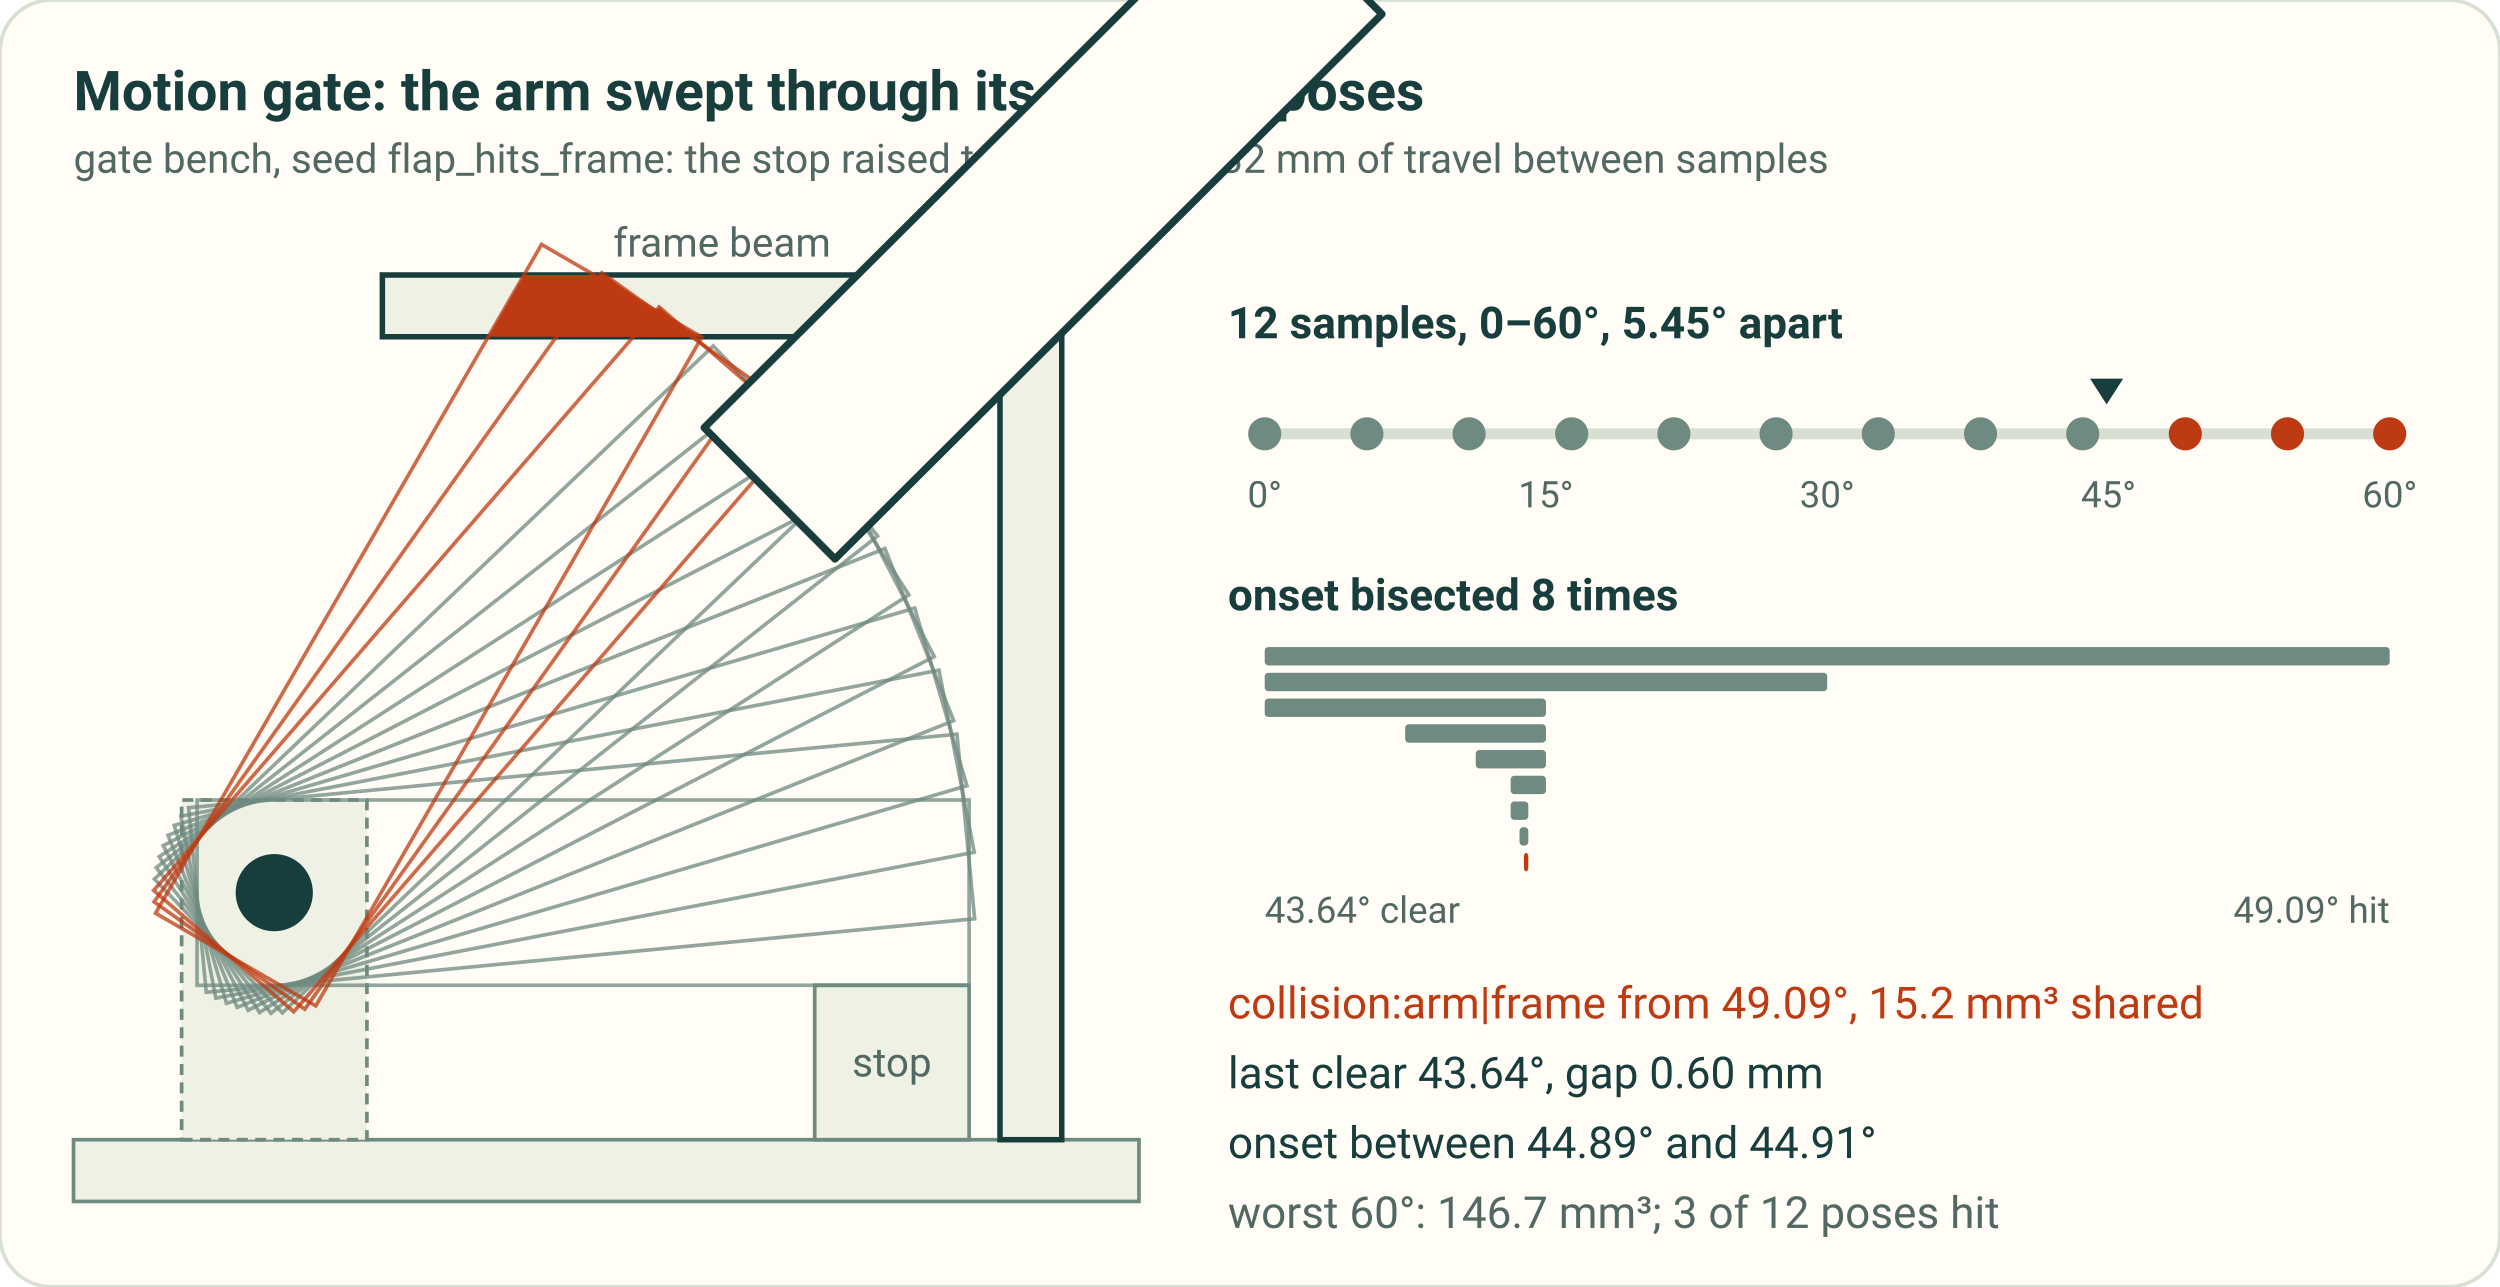
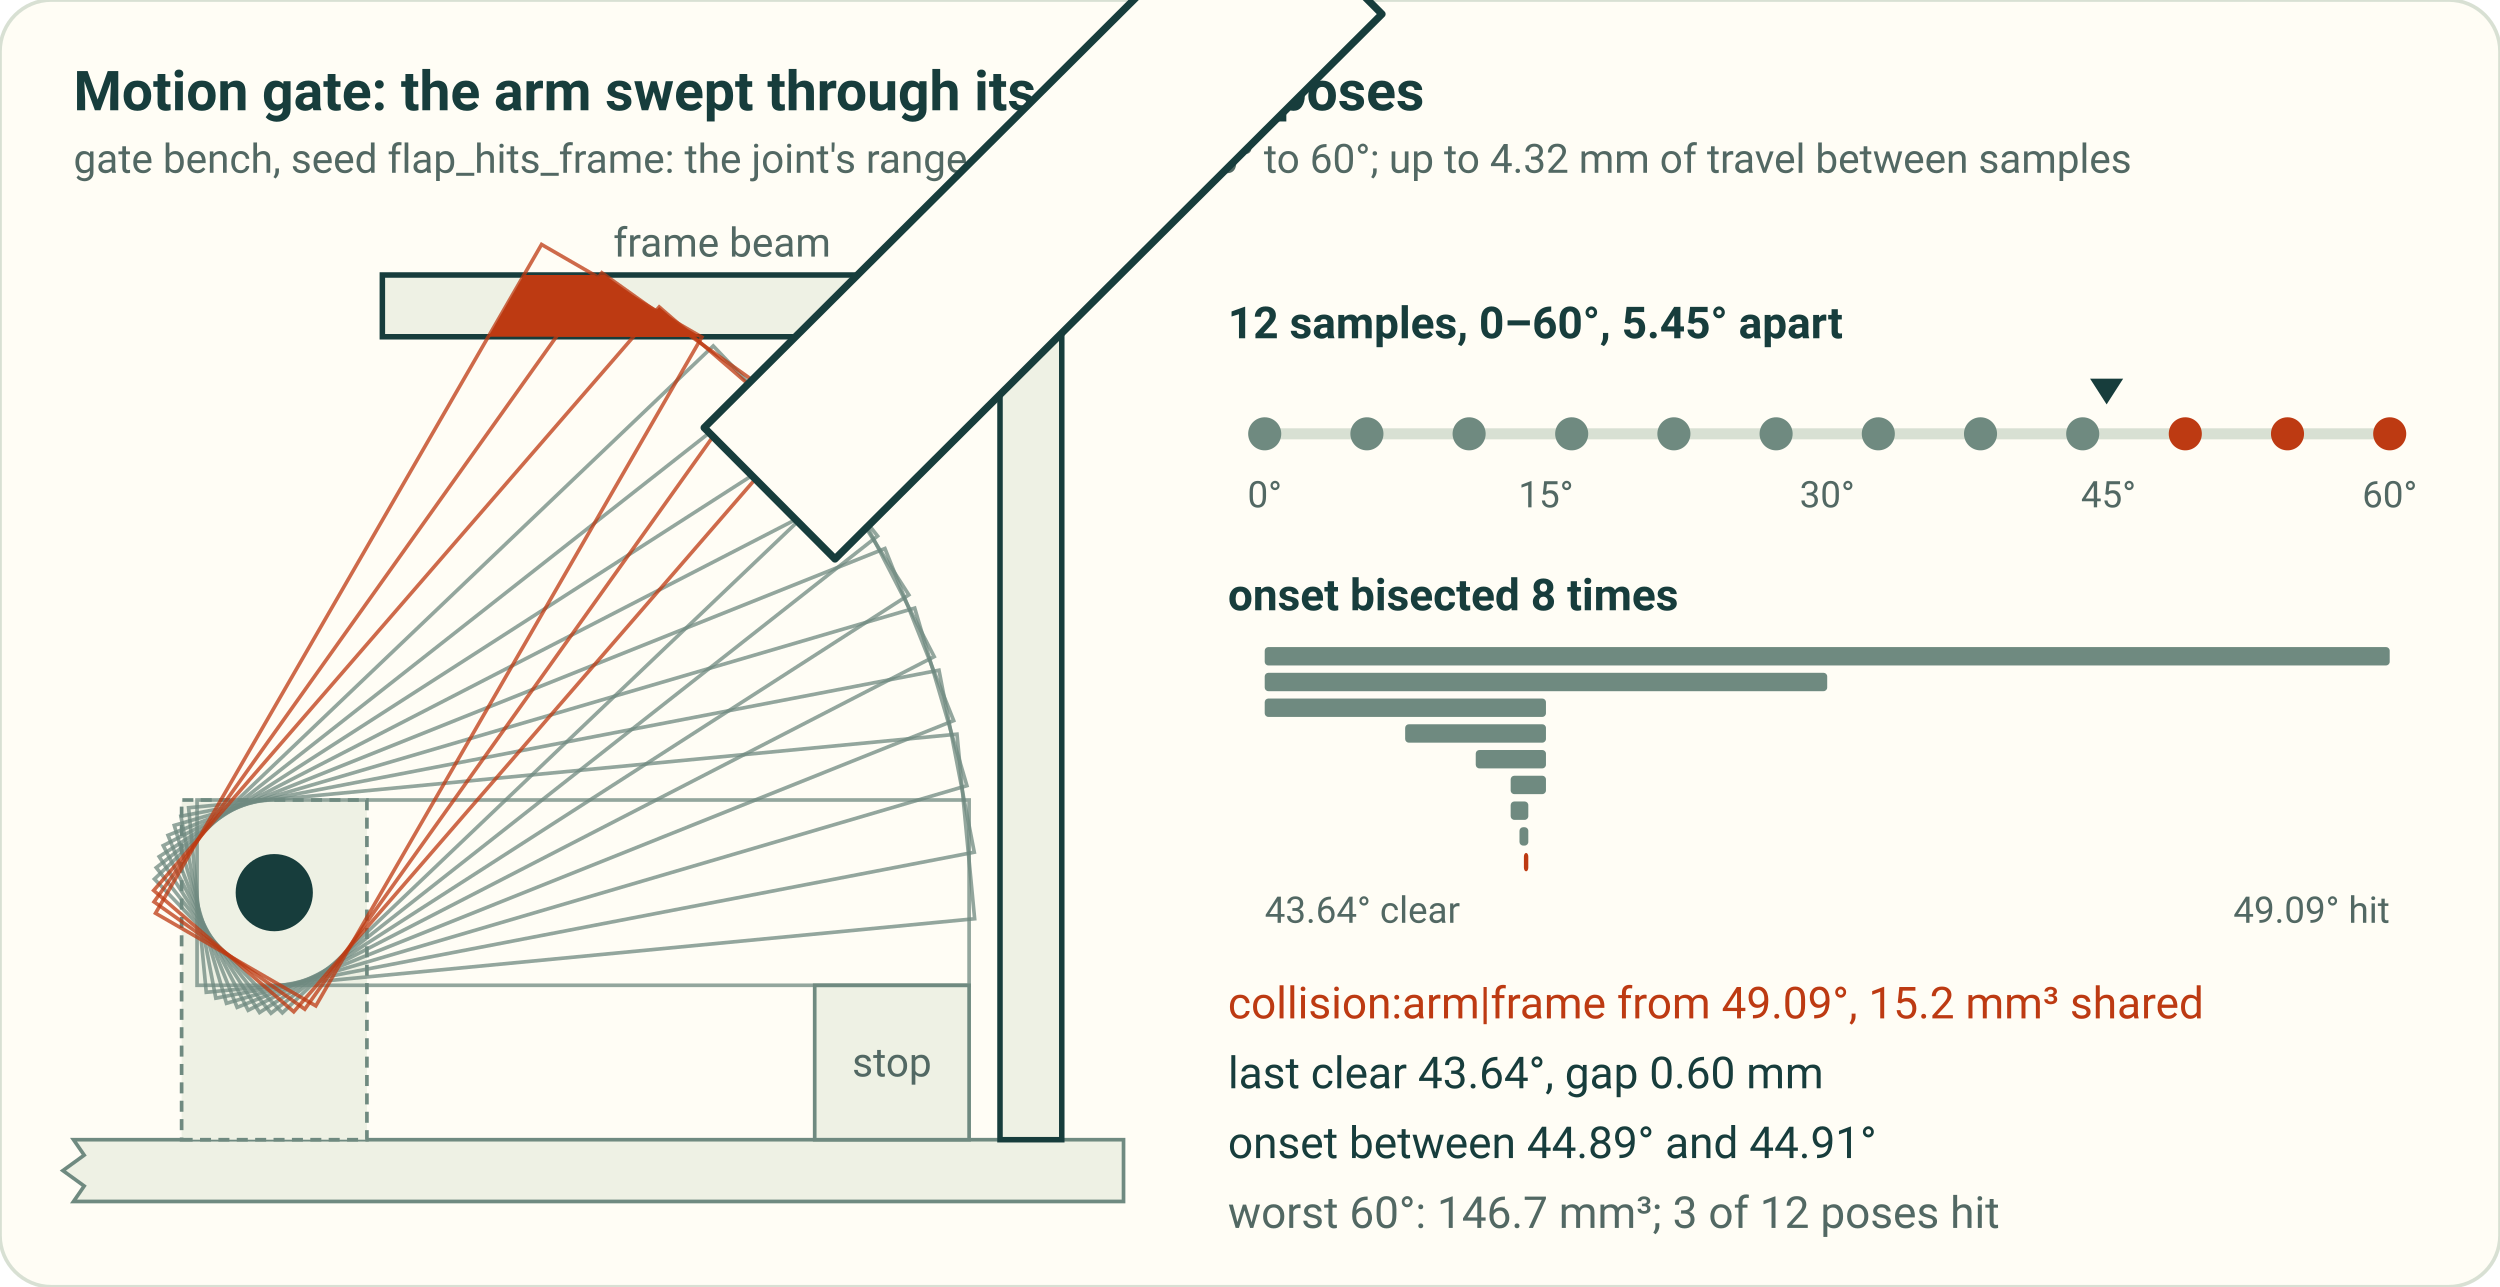
<svg xmlns="http://www.w3.org/2000/svg" viewBox="0 0 680 350" width="680" height="350" role="img" aria-label="The gate bench arm swept from 0 to 60 degrees in 12 sampled poses. It collides with the frame beam from 49.09 degrees, and the onset is bisected to between 44.89 and 44.91 degrees." font-family="system-ui,-apple-system,Segoe UI,Roboto,sans-serif" font-size="12" fill="#173d3c">
-   <style>.m10,.m11{fill:#526863}.m10{font-size:10px}.m11{font-size:11px}@keyframes k0{0%,4%,5.7%,8%,98%,100%{transform:rotate(0deg)}9.7%,12%{transform:rotate(-5.45deg)}13.7%,16%{transform:rotate(-10.91deg)}17.7%,20%{transform:rotate(-16.36deg)}21.7%,24%{transform:rotate(-21.82deg)}25.7%,28%{transform:rotate(-27.27deg)}29.7%,32%{transform:rotate(-32.73deg)}33.7%,36%{transform:rotate(-38.18deg)}37.7%,40%,55%,57.3%{transform:rotate(-43.64deg)}41.7%,44%{transform:rotate(-49.09deg)}45.7%,48%{transform:rotate(-54.55deg)}49.7%,52%{transform:rotate(-60deg)}58.7%,60.5%{transform:rotate(-46.36deg)}61.9%,63.7%{transform:rotate(-45deg)}65.1%,66.9%{transform:rotate(-44.32deg)}68.3%,70.1%{transform:rotate(-44.66deg)}71.5%,73.3%{transform:rotate(-44.83deg)}74.7%,76.5%{transform:rotate(-44.91deg)}77.9%,79.7%{transform:rotate(-44.87deg)}81.1%,82.9%,92.7%{transform:rotate(-44.89deg)}}@keyframes k1{0%,5.7%,94.7%,100%{opacity:0}7.7%,92.7%{opacity:1}}@keyframes k2{0%,9.7%,94.7%,100%{opacity:0}11.7%,92.7%{opacity:1}}@keyframes k3{0%,13.7%,94.7%,100%{opacity:0}15.7%,92.7%{opacity:1}}@keyframes k4{0%,17.7%,94.7%,100%{opacity:0}19.7%,92.7%{opacity:1}}@keyframes k5{0%,21.7%,94.7%,100%{opacity:0}23.7%,92.7%{opacity:1}}@keyframes k6{0%,25.7%,94.7%,100%{opacity:0}27.7%,92.7%{opacity:1}}@keyframes k7{0%,29.7%,94.7%,100%{opacity:0}31.7%,92.7%{opacity:1}}@keyframes k8{0%,33.7%,94.7%,100%{opacity:0}35.7%,92.7%{opacity:1}}@keyframes k9{0%,37.7%,94.7%,100%{opacity:0}39.7%,92.7%{opacity:1}}@keyframes k10{0%,41.7%,94.7%,100%{opacity:0}43.7%,92.7%{opacity:1}}@keyframes k11{0%,45.7%,94.7%,100%{opacity:0}47.7%,92.7%{opacity:1}}@keyframes k12{0%,49.7%,94.7%,100%{opacity:0}51.7%,92.7%{opacity:1}}@keyframes k13{0%,4%,5.7%,8%,98%,100%{transform:translateX(0px)}9.7%,12%{transform:translateX(27.8px)}13.7%,16%{transform:translateX(55.6px)}17.7%,20%{transform:translateX(83.5px)}21.7%,24%{transform:translateX(111.3px)}25.7%,28%{transform:translateX(139.1px)}29.7%,32%{transform:translateX(166.9px)}33.7%,36%{transform:translateX(194.7px)}37.7%,40%,55%,57.3%{transform:translateX(222.5px)}41.7%,44%{transform:translateX(250.4px)}45.7%,48%{transform:translateX(278.2px)}49.7%,52%{transform:translateX(306px)}58.7%,60.5%{transform:translateX(236.5px)}61.9%,63.7%{transform:translateX(229.5px)}65.1%,66.9%{transform:translateX(226px)}68.3%,70.1%{transform:translateX(227.8px)}71.5%,73.3%{transform:translateX(228.6px)}74.7%,76.5%{transform:translateX(229.1px)}77.9%,79.7%{transform:translateX(228.8px)}81.1%,82.9%,92.7%{transform:translateX(229px)}}@keyframes k14{0%,57.3%,94.7%,100%{opacity:0}59.3%,92.7%{opacity:1}}@keyframes k15{0%,58.7%,94.7%,100%{opacity:0}60.7%,92.7%{opacity:1}}@keyframes k16{0%,61.9%,94.7%,100%{opacity:0}63.9%,92.7%{opacity:1}}@keyframes k17{0%,65.1%,94.7%,100%{opacity:0}67.1%,92.7%{opacity:1}}@keyframes k18{0%,68.3%,94.7%,100%{opacity:0}70.3%,92.7%{opacity:1}}@keyframes k19{0%,71.5%,94.7%,100%{opacity:0}73.5%,92.7%{opacity:1}}@keyframes k20{0%,74.7%,94.7%,100%{opacity:0}76.7%,92.7%{opacity:1}}@keyframes k21{0%,77.9%,94.7%,100%{opacity:0}79.9%,92.7%{opacity:1}}@keyframes k22{0%,81.1%,94.7%,100%{opacity:0}83.1%,92.7%{opacity:1}}@keyframes k23{0%,55%,94.7%,100%{opacity:0}57%,92.7%{opacity:1}}@keyframes k24{0%,82.9%,94.7%,100%{opacity:0}84.9%,92.7%{opacity:1}}.arm{transform-origin:74.6px 242.8px;transform-box:view-box;transform:rotate(-44.89deg)}.cur{transform:translateX(229px)}.arm{animation:k0 15s ease-in-out infinite}#g0,#d0{animation:k1 15s linear infinite}#g1,#d1{animation:k2 15s linear infinite}#g2,#d2{animation:k3 15s linear infinite}#g3,#d3{animation:k4 15s linear infinite}#g4,#d4{animation:k5 15s linear infinite}#g5,#d5{animation:k6 15s linear infinite}#g6,#d6{animation:k7 15s linear infinite}#g7,#d7{animation:k8 15s linear infinite}#g8,#d8{animation:k9 15s linear infinite}#g9,#d9,#o9,#t0{animation:k10 15s linear infinite}#g10,#d10,#o10{animation:k11 15s linear infinite}#g11,#d11,#o11,#t3{animation:k12 15s linear infinite}.cur{animation:k13 15s ease-in-out infinite}#r0{animation:k14 15s linear infinite}#r1{animation:k15 15s linear infinite}#r2{animation:k16 15s linear infinite}#r3{animation:k17 15s linear infinite}#r4{animation:k18 15s linear infinite}#r5{animation:k19 15s linear infinite}#r6{animation:k20 15s linear infinite}#r7{animation:k21 15s linear infinite}#r8{animation:k22 15s linear infinite}#t1{animation:k23 15s linear infinite}#t2{animation:k24 15s linear infinite}@media (prefers-reduced-motion:reduce){*{animation:none!important}}</style>
+   <style>.m10,.m11{fill:#526863}.m10{font-size:10px}.m11{font-size:11px}.n{display:none}@media (max-width:400px){text:not(.n),.w{display:none}.n{display:inline}}@keyframes k0{0%,4%,5.7%,8%,98%,100%{transform:rotate(0deg)}9.7%,12%{transform:rotate(-5.45deg)}13.7%,16%{transform:rotate(-10.91deg)}17.7%,20%{transform:rotate(-16.36deg)}21.7%,24%{transform:rotate(-21.82deg)}25.7%,28%{transform:rotate(-27.27deg)}29.7%,32%{transform:rotate(-32.73deg)}33.7%,36%{transform:rotate(-38.18deg)}37.7%,40%,55%,57.3%{transform:rotate(-43.64deg)}41.7%,44%{transform:rotate(-49.09deg)}45.7%,48%{transform:rotate(-54.55deg)}49.7%,52%{transform:rotate(-60deg)}58.7%,60.5%{transform:rotate(-46.36deg)}61.9%,63.7%{transform:rotate(-45deg)}65.1%,66.9%{transform:rotate(-44.32deg)}68.3%,70.1%{transform:rotate(-44.66deg)}71.5%,73.3%{transform:rotate(-44.83deg)}74.7%,76.5%{transform:rotate(-44.91deg)}77.9%,79.7%{transform:rotate(-44.87deg)}81.1%,82.9%,92.7%{transform:rotate(-44.89deg)}}@keyframes k1{0%,5.7%,94.7%,100%{opacity:0}7.7%,92.7%{opacity:1}}@keyframes k2{0%,9.7%,94.7%,100%{opacity:0}11.7%,92.7%{opacity:1}}@keyframes k3{0%,13.7%,94.7%,100%{opacity:0}15.7%,92.7%{opacity:1}}@keyframes k4{0%,17.7%,94.7%,100%{opacity:0}19.7%,92.7%{opacity:1}}@keyframes k5{0%,21.7%,94.7%,100%{opacity:0}23.7%,92.7%{opacity:1}}@keyframes k6{0%,25.7%,94.7%,100%{opacity:0}27.7%,92.7%{opacity:1}}@keyframes k7{0%,29.7%,94.7%,100%{opacity:0}31.7%,92.7%{opacity:1}}@keyframes k8{0%,33.7%,94.7%,100%{opacity:0}35.7%,92.7%{opacity:1}}@keyframes k9{0%,37.7%,94.7%,100%{opacity:0}39.7%,92.7%{opacity:1}}@keyframes k10{0%,41.7%,94.7%,100%{opacity:0}43.7%,92.7%{opacity:1}}@keyframes k11{0%,45.7%,94.7%,100%{opacity:0}47.7%,92.7%{opacity:1}}@keyframes k12{0%,49.7%,94.7%,100%{opacity:0}51.7%,92.7%{opacity:1}}@keyframes k13{0%,4%,5.7%,8%,98%,100%{transform:translateX(0px)}9.7%,12%{transform:translateX(27.8px)}13.7%,16%{transform:translateX(55.6px)}17.7%,20%{transform:translateX(83.5px)}21.7%,24%{transform:translateX(111.3px)}25.7%,28%{transform:translateX(139.1px)}29.7%,32%{transform:translateX(166.9px)}33.7%,36%{transform:translateX(194.7px)}37.7%,40%,55%,57.3%{transform:translateX(222.5px)}41.7%,44%{transform:translateX(250.4px)}45.7%,48%{transform:translateX(278.2px)}49.7%,52%{transform:translateX(306px)}58.7%,60.5%{transform:translateX(236.5px)}61.9%,63.7%{transform:translateX(229.5px)}65.1%,66.9%{transform:translateX(226px)}68.3%,70.1%{transform:translateX(227.8px)}71.5%,73.3%{transform:translateX(228.6px)}74.7%,76.5%{transform:translateX(229.1px)}77.9%,79.7%{transform:translateX(228.8px)}81.1%,82.9%,92.7%{transform:translateX(229px)}}@keyframes k14{0%,57.3%,94.7%,100%{opacity:0}59.3%,92.7%{opacity:1}}@keyframes k15{0%,58.7%,94.7%,100%{opacity:0}60.7%,92.7%{opacity:1}}@keyframes k16{0%,61.9%,94.7%,100%{opacity:0}63.9%,92.7%{opacity:1}}@keyframes k17{0%,65.1%,94.7%,100%{opacity:0}67.1%,92.7%{opacity:1}}@keyframes k18{0%,68.3%,94.7%,100%{opacity:0}70.3%,92.7%{opacity:1}}@keyframes k19{0%,71.5%,94.7%,100%{opacity:0}73.5%,92.7%{opacity:1}}@keyframes k20{0%,74.7%,94.7%,100%{opacity:0}76.7%,92.7%{opacity:1}}@keyframes k21{0%,77.9%,94.7%,100%{opacity:0}79.9%,92.7%{opacity:1}}@keyframes k22{0%,81.1%,94.7%,100%{opacity:0}83.1%,92.7%{opacity:1}}@keyframes k23{0%,55%,94.7%,100%{opacity:0}57%,92.7%{opacity:1}}@keyframes k24{0%,82.9%,94.7%,100%{opacity:0}84.9%,92.7%{opacity:1}}.arm{transform-origin:74.6px 242.8px;transform-box:view-box;transform:rotate(-44.89deg)}.cur{transform:translateX(229px)}.arm{animation:k0 15s ease-in-out infinite}#g0,#d0{animation:k1 15s linear infinite}#g1,#d1{animation:k2 15s linear infinite}#g2,#d2{animation:k3 15s linear infinite}#g3,#d3{animation:k4 15s linear infinite}#g4,#d4{animation:k5 15s linear infinite}#g5,#d5{animation:k6 15s linear infinite}#g6,#d6{animation:k7 15s linear infinite}#g7,#d7{animation:k8 15s linear infinite}#g8,#d8{animation:k9 15s linear infinite}#g9,#d9,#o9,#t0{animation:k10 15s linear infinite}#g10,#d10,#o10{animation:k11 15s linear infinite}#g11,#d11,#o11,#t3{animation:k12 15s linear infinite}.cur{animation:k13 15s ease-in-out infinite}#r0{animation:k14 15s linear infinite}#r1{animation:k15 15s linear infinite}#r2{animation:k16 15s linear infinite}#r3{animation:k17 15s linear infinite}#r4{animation:k18 15s linear infinite}#r5{animation:k19 15s linear infinite}#r6{animation:k20 15s linear infinite}#r7{animation:k21 15s linear infinite}#r8{animation:k22 15s linear infinite}#t1{animation:k23 15s linear infinite}#t2{animation:k24 15s linear infinite}@media (prefers-reduced-motion:reduce){*{animation:none!important}}</style>
  <rect width="680" height="350" rx="14" fill="#fffdf5" stroke="#d8e0d3" />
  <text x="20" y="30" font-size="15" font-weight="700">Motion gate: the arm swept through its sampled poses</text>
-   <text x="20" y="47" class="m11">gate bench, seed flap_hits_frame: the stop raised to 60°; up to 4.32 mm of travel between samples</text>
-   <path d="M20 326.8 309.8 326.8 309.8 310 20 310Z" fill="#eef1e4" stroke="#6f8a80" />
+   <text x="20" y="47" class="m11">gate bench, seed flap_hits_frame: the joint's range raised from 40° to 60°; up to 4.32 mm of travel between samples</text>
+   <text x="20" y="40" font-size="28" font-weight="700" class="n">Motion gate sweep</text>
+   <path d="M20 326.8 305.6 326.8 305.6 310 20 310 22.9 314.2 17.1 318.4 22.9 322.6Z" fill="#eef1e4" stroke="#6f8a80" />
  <path d="M49.4 310 99.8 310 99.8 217.6 49.4 217.6Z" fill="#eef1e4" stroke="#6f8a80" stroke-dasharray="3 2" />
  <path d="M221.6 310 263.6 310 263.6 268 221.6 268Z" fill="#eef1e4" stroke="#6f8a80" />
  <path d="M272 310 288.8 310 288.8 74.8 104 74.8 104 91.6 272 91.6Z" fill="#eef1e4" stroke="#173d3c" stroke-width="1.5" />
  <path id="g0" d="M53.6 268 263.6 268 263.6 217.6 53.6 217.6Z" fill="none" stroke="#6f8a80" stroke-opacity=".75" />
  <path id="g1" d="M56.1 269.9 265.1 249.9 260.3 199.7 51.3 219.7Z" fill="none" stroke="#6f8a80" stroke-opacity=".75" />
  <path id="g2" d="M58.7 271.5 265 231.8 255.4 182.3 49.2 222Z" fill="none" stroke="#6f8a80" stroke-opacity=".75" />
  <path id="g3" d="M61.6 272.9 263 213.7 248.8 165.4 47.4 224.5Z" fill="none" stroke="#6f8a80" stroke-opacity=".75" />
  <path id="g4" d="M64.5 274 259.4 196 240.7 149.2 45.7 227.2Z" fill="none" stroke="#6f8a80" stroke-opacity=".75" />
  <path id="g5" d="M67.5 274.8 254.1 178.6 231 133.8 44.4 230Z" fill="none" stroke="#6f8a80" stroke-opacity=".75" />
  <path id="g6" d="M70.6 275.4 247.2 161.8 220 119.4 43.3 233Z" fill="none" stroke="#6f8a80" stroke-opacity=".75" />
  <path id="g7" d="M73.7 275.6 238.7 145.8 207.6 106.2 42.5 236Z" fill="none" stroke="#6f8a80" stroke-opacity=".75" />
  <path id="g8" d="M76.8 275.5 228.8 130.6 194 94.1 42 239.1Z" fill="none" stroke="#6f8a80" stroke-opacity=".75" />
  <path id="g9" d="M79.9 275.2 217.4 116.5 179.3 83.5 41.8 242.2Z" fill="none" stroke="#bd3a12" stroke-opacity=".75" />
  <path id="g10" d="M82.9 274.5 204.8 103.5 163.7 74.2 41.9 245.3Z" fill="none" stroke="#bd3a12" stroke-opacity=".75" />
  <path id="g11" d="M85.9 273.6 190.9 91.7 147.3 66.5 42.3 248.4Z" fill="none" stroke="#bd3a12" stroke-opacity=".75" />
  <path class="arm" d="M53.6 268 263.6 268 263.6 217.6 53.6 217.6Z" fill="#fffdf5" stroke="#173d3c" stroke-width="2" stroke-linejoin="round" />
  <path id="o9" d="M188.7 91.6 179.3 83.5 172.3 91.6Z" fill="#bd3a12" />
  <path id="o10" d="M188.1 91.6 164.5 74.8 163.3 74.8 151.3 91.6Z" fill="#bd3a12" />
  <path id="o11" d="M190.7 91.6 161.6 74.8 142.5 74.8 132.8 91.6Z" fill="#bd3a12" />
  <circle cx="74.6" cy="242.8" r="10.5" fill="#173d3c" />
  <text x="196.4" y="69.8" class="m11" text-anchor="middle">frame beam</text>
  <text x="242.6" y="292.8" class="m11" text-anchor="middle">stop</text>
  <text x="334" y="92" font-weight="600">12 samples, 0–60°, 5.45° apart</text>
+   <text x="334" y="90" font-size="24" class="n">12 poses, 0–60°</text>
  <path d="M344 118H650" stroke="#d8e0d3" stroke-width="3" />
  <text x="344" y="138" class="m10" text-anchor="middle">0°</text>
  <text x="420.5" y="138" class="m10" text-anchor="middle">15°</text>
  <text x="497" y="138" class="m10" text-anchor="middle">30°</text>
  <text x="573.5" y="138" class="m10" text-anchor="middle">45°</text>
  <text x="650" y="138" class="m10" text-anchor="middle">60°</text>
  <circle id="d0" cx="344" cy="118" r="4.5" fill="#6f8a80" />
  <circle id="d1" cx="371.8" cy="118" r="4.5" fill="#6f8a80" />
  <circle id="d2" cx="399.6" cy="118" r="4.5" fill="#6f8a80" />
  <circle id="d3" cx="427.5" cy="118" r="4.5" fill="#6f8a80" />
  <circle id="d4" cx="455.3" cy="118" r="4.5" fill="#6f8a80" />
  <circle id="d5" cx="483.1" cy="118" r="4.5" fill="#6f8a80" />
  <circle id="d6" cx="510.9" cy="118" r="4.5" fill="#6f8a80" />
  <circle id="d7" cx="538.7" cy="118" r="4.5" fill="#6f8a80" />
  <circle id="d8" cx="566.5" cy="118" r="4.5" fill="#6f8a80" />
  <circle id="d9" cx="594.4" cy="118" r="4.5" fill="#bd3a12" />
  <circle id="d10" cx="622.2" cy="118" r="4.5" fill="#bd3a12" />
  <circle id="d11" cx="650" cy="118" r="4.5" fill="#bd3a12" />
  <path class="cur" d="M344 110l-4.5 -7h9z" fill="#173d3c" />
  <text x="334" y="166" font-weight="600">onset bisected 8 times</text>
+   <text x="334" y="166" font-size="24" class="n">8 bisections</text>
  <rect id="r0" x="344" y="176" width="306" height="5" rx="1" fill="#6f8a80" />
  <rect id="r1" x="344" y="183" width="153" height="5" rx="1" fill="#6f8a80" />
  <rect id="r2" x="344" y="190" width="76.5" height="5" rx="1" fill="#6f8a80" />
  <rect id="r3" x="382.2" y="197" width="38.3" height="5" rx="1" fill="#6f8a80" />
  <rect id="r4" x="401.4" y="204" width="19.1" height="5" rx="1" fill="#6f8a80" />
  <rect id="r5" x="410.9" y="211" width="9.6" height="5" rx="1" fill="#6f8a80" />
  <rect id="r6" x="410.9" y="218" width="4.8" height="5" rx="1" fill="#6f8a80" />
  <rect id="r7" x="413.3" y="225" width="2.4" height="5" rx="1" fill="#6f8a80" />
  <rect id="r8" x="414.5" y="232" width="1.2" height="5" rx="1" fill="#bd3a12" />
  <text x="344" y="251" class="m10">43.64° clear</text>
  <text x="650" y="251" class="m10" text-anchor="end">49.09° hit</text>
  <g id="t0">
    <text x="334" y="277" fill="#bd3a12">collision:arm|frame from 49.09°, 15.2 mm³ shared</text>
+     <text x="334" y="272" font-size="24" fill="#bd3a12" class="n">hits from 49.09°</text>
  </g>
  <g id="t1">
    <text x="334" y="296">last clear 43.64°, gap 0.60 mm</text>
+     <text x="334" y="304" font-size="24" class="n">last clear 43.64°</text>
  </g>
  <g id="t2">
    <text x="334" y="315">onset between 44.89° and 44.91°</text>
+     <text x="334" y="336" font-size="24" class="n">onset 44.89–44.91°</text>
  </g>
  <g id="t3">
    <text x="334" y="334" fill="#526863">worst 60°: 146.7 mm³; 3 of 12 poses hit</text>
  </g>
</svg>
